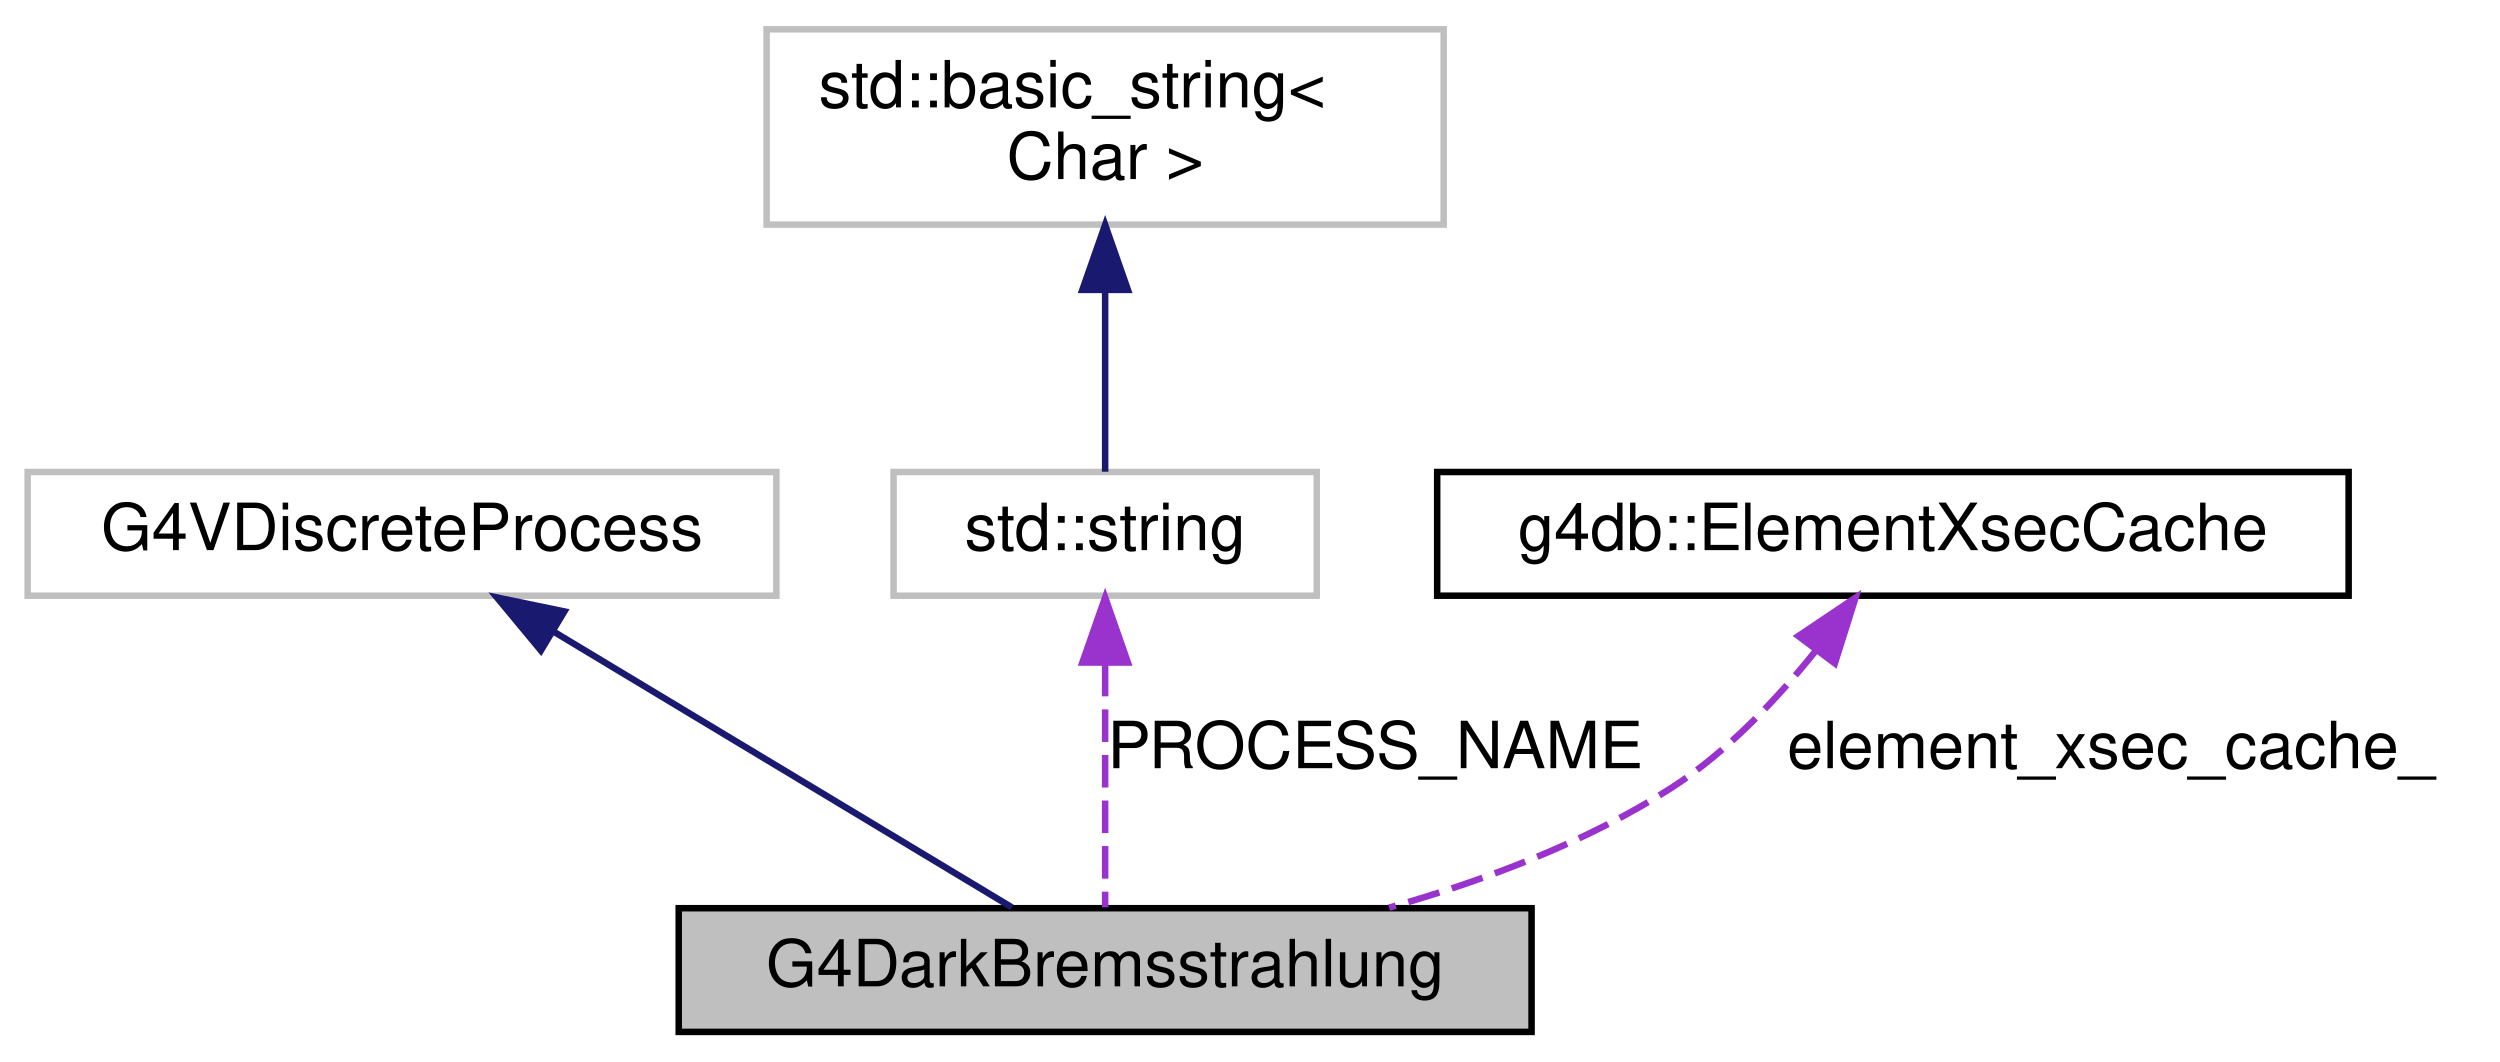
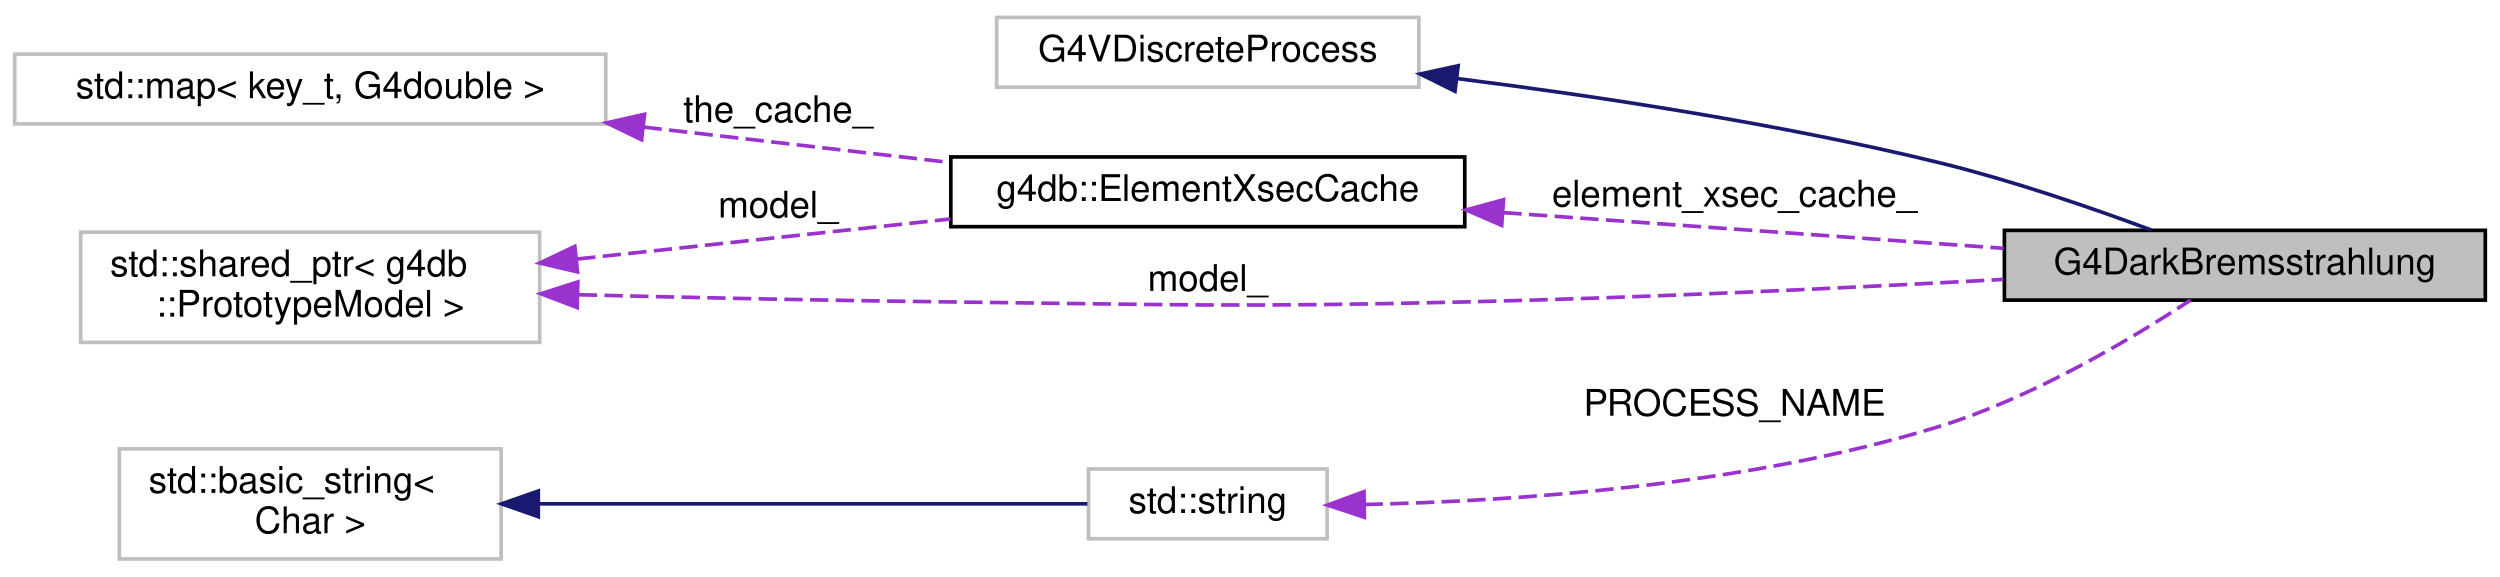
- <svg xmlns="http://www.w3.org/2000/svg" xmlns:xlink="http://www.w3.org/1999/xlink" width="384pt" height="163pt" viewBox="0.00 0.00 383.50 163.00">
-   <g id="graph0" class="graph" transform="scale(1 1) rotate(0) translate(4 159)">
+ <svg xmlns="http://www.w3.org/2000/svg" xmlns:xlink="http://www.w3.org/1999/xlink" width="681pt" height="157pt" viewBox="0.00 0.00 681.00 156.50">
+   <g id="graph0" class="graph" transform="scale(1 1) rotate(0) translate(4 152.5)">
    <g id="node1" class="node">
      <g id="a_node1">
        <a xlink:title="Class that represents the dark brem process.">
-           <polygon fill="#bfbfbf" stroke="black" points="100,-0.5 100,-19.5 231,-19.5 231,-0.5 100,-0.5" />
-           <text text-anchor="middle" x="165.5" y="-7.5" font-family="Helvetica,sans-Serif" font-size="10.00">G4DarkBremsstrahlung</text>
+           <polygon fill="#bfbfbf" stroke="black" points="542,-71 542,-90 673,-90 673,-71 542,-71" />
+           <text text-anchor="middle" x="607.5" y="-78" font-family="Helvetica,sans-Serif" font-size="10.00">G4DarkBremsstrahlung</text>
        </a>
      </g>
    </g>
    <g id="node2" class="node">
      <g id="a_node2">
        <a xlink:title=" ">
-           <polygon fill="none" stroke="#bfbfbf" points="0,-67.5 0,-86.5 115,-86.5 115,-67.5 0,-67.5" />
-           <text text-anchor="middle" x="57.5" y="-74.5" font-family="Helvetica,sans-Serif" font-size="10.00">G4VDiscreteProcess</text>
+           <polygon fill="none" stroke="#bfbfbf" points="267.5,-129 267.5,-148 382.5,-148 382.5,-129 267.5,-129" />
+           <text text-anchor="middle" x="325" y="-136" font-family="Helvetica,sans-Serif" font-size="10.00">G4VDiscreteProcess</text>
        </a>
      </g>
    </g>
    <g id="edge1" class="edge">
-       <path fill="none" stroke="midnightblue" d="M80.86,-61.94C102.25,-49.07 133.22,-30.43 151.17,-19.63" />
-       <polygon fill="midnightblue" stroke="midnightblue" points="78.83,-59.08 72.07,-67.23 82.44,-65.08 78.83,-59.08" />
+       <path fill="none" stroke="midnightblue" d="M392.94,-131.35C431.57,-126.48 480.9,-118.99 524,-108.5 543.84,-103.67 565.7,-96.15 581.93,-90.12" />
+       <polygon fill="midnightblue" stroke="midnightblue" points="392.34,-127.89 382.85,-132.59 393.2,-134.84 392.34,-127.89" />
    </g>
    <g id="node3" class="node">
      <g id="a_node3">
-         <a xlink:title=" ">
-           <polygon fill="none" stroke="#bfbfbf" points="133,-67.5 133,-86.5 198,-86.5 198,-67.5 133,-67.5" />
-           <text text-anchor="middle" x="165.5" y="-74.5" font-family="Helvetica,sans-Serif" font-size="10.00">std::string</text>
+         <a xlink:href="classg4db_1_1ElementXsecCache.html" target="_top" xlink:title="The cache of already computed cross sections.">
+           <polygon fill="none" stroke="black" points="255,-91 255,-110 395,-110 395,-91 255,-91" />
+           <text text-anchor="middle" x="325" y="-98" font-family="Helvetica,sans-Serif" font-size="10.00">g4db::ElementXsecCache</text>
        </a>
      </g>
    </g>
    <g id="edge2" class="edge">
-       <path fill="none" stroke="#9a32cd" stroke-dasharray="5,2" d="M165.5,-57.04C165.5,-44.67 165.5,-29.12 165.5,-19.63" />
-       <polygon fill="#9a32cd" stroke="#9a32cd" points="162,-57.23 165.5,-67.23 169,-57.23 162,-57.23" />
-       <text text-anchor="middle" x="207" y="-41" font-family="Helvetica,sans-Serif" font-size="10.00"> PROCESS_NAME</text>
+       <path fill="none" stroke="#9a32cd" stroke-dasharray="5,2" d="M405.51,-94.83C448.63,-91.76 501.23,-88.01 541.81,-85.11" />
+       <polygon fill="#9a32cd" stroke="#9a32cd" points="405.06,-91.35 395.34,-95.56 405.56,-98.34 405.06,-91.35" />
+       <text text-anchor="middle" x="468.5" y="-96.5" font-family="Helvetica,sans-Serif" font-size="10.00"> element_xsec_cache_</text>
    </g>
    <g id="node4" class="node">
      <g id="a_node4">
        <a xlink:title=" ">
-           <polygon fill="none" stroke="#bfbfbf" points="113.5,-124.5 113.5,-154.5 217.5,-154.5 217.5,-124.5 113.5,-124.5" />
-           <text text-anchor="start" x="121.5" y="-142.5" font-family="Helvetica,sans-Serif" font-size="10.00">std::basic_string&lt;</text>
-           <text text-anchor="middle" x="165.5" y="-131.5" font-family="Helvetica,sans-Serif" font-size="10.00"> Char &gt;</text>
+           <polygon fill="none" stroke="#bfbfbf" points="0,-119 0,-138 161,-138 161,-119 0,-119" />
+           <text text-anchor="middle" x="80.5" y="-126" font-family="Helvetica,sans-Serif" font-size="10.00">std::map&lt; key_t, G4double &gt;</text>
        </a>
      </g>
    </g>
    <g id="edge3" class="edge">
-       <path fill="none" stroke="midnightblue" d="M165.5,-114.35C165.5,-104.51 165.5,-93.78 165.5,-86.54" />
-       <polygon fill="midnightblue" stroke="midnightblue" points="162,-114.47 165.5,-124.47 169,-114.47 162,-114.47" />
+       <path fill="none" stroke="#9a32cd" stroke-dasharray="5,2" d="M171.29,-118.13C198.88,-114.95 228.81,-111.49 254.8,-108.49" />
+       <polygon fill="#9a32cd" stroke="#9a32cd" points="170.77,-114.67 161.24,-119.29 171.57,-121.62 170.77,-114.67" />
+       <text text-anchor="middle" x="208" y="-119.5" font-family="Helvetica,sans-Serif" font-size="10.00"> the_cache_</text>
    </g>
    <g id="node5" class="node">
      <g id="a_node5">
-         <a xlink:href="classg4db_1_1ElementXsecCache.html" target="_top" xlink:title="The cache of already computed cross sections.">
-           <polygon fill="none" stroke="black" points="216.5,-67.5 216.5,-86.5 356.5,-86.5 356.5,-67.5 216.5,-67.5" />
-           <text text-anchor="middle" x="286.5" y="-74.5" font-family="Helvetica,sans-Serif" font-size="10.00">g4db::ElementXsecCache</text>
+         <a xlink:title=" ">
+           <polygon fill="none" stroke="#bfbfbf" points="18,-59.5 18,-89.5 143,-89.5 143,-59.5 18,-59.5" />
+           <text text-anchor="start" x="26" y="-77.5" font-family="Helvetica,sans-Serif" font-size="10.00">std::shared_ptr&lt; g4db</text>
+           <text text-anchor="middle" x="80.5" y="-66.5" font-family="Helvetica,sans-Serif" font-size="10.00">::PrototypeModel &gt;</text>
        </a>
      </g>
    </g>
+     <g id="edge7" class="edge">
+       <path fill="none" stroke="#9a32cd" stroke-dasharray="5,2" d="M153.66,-72.46C184.83,-71.68 221.71,-70.88 255,-70.5 317.22,-69.78 332.8,-69.03 395,-70.5 444.24,-71.66 499.88,-74.35 541.73,-76.64" />
+       <polygon fill="#9a32cd" stroke="#9a32cd" points="153.23,-68.97 143.32,-72.73 153.41,-75.97 153.23,-68.97" />
+       <text text-anchor="middle" x="325" y="-73.5" font-family="Helvetica,sans-Serif" font-size="10.00"> model_</text>
+     </g>
    <g id="edge4" class="edge">
-       <path fill="none" stroke="#9a32cd" stroke-dasharray="5,2" d="M274.71,-59.12C268.8,-51.73 261.07,-43.5 252.5,-38 239.46,-29.62 223.65,-23.7 209.11,-19.59" />
-       <polygon fill="#9a32cd" stroke="#9a32cd" points="271.97,-61.3 280.77,-67.21 277.58,-57.1 271.97,-61.3" />
-       <text text-anchor="middle" x="320" y="-41" font-family="Helvetica,sans-Serif" font-size="10.00"> element_xsec_cache_</text>
+       <path fill="none" stroke="#9a32cd" stroke-dasharray="5,2" d="M153.22,-82.19C185.34,-85.63 223.05,-89.68 254.85,-93.09" />
+       <polygon fill="#9a32cd" stroke="#9a32cd" points="153.32,-78.68 143.01,-81.09 152.58,-85.64 153.32,-78.68" />
+       <text text-anchor="middle" x="208" y="-93.5" font-family="Helvetica,sans-Serif" font-size="10.00"> model_</text>
+     </g>
+     <g id="node6" class="node">
+       <g id="a_node6">
+         <a xlink:title=" ">
+           <polygon fill="none" stroke="#bfbfbf" points="292.5,-6 292.5,-25 357.5,-25 357.5,-6 292.5,-6" />
+           <text text-anchor="middle" x="325" y="-13" font-family="Helvetica,sans-Serif" font-size="10.00">std::string</text>
+         </a>
+       </g>
+     </g>
+     <g id="edge5" class="edge">
+       <path fill="none" stroke="#9a32cd" stroke-dasharray="5,2" d="M367.7,-15.33C408.42,-16.22 471.71,-20.45 524,-36.5 549.76,-44.41 576.8,-60.56 592.63,-70.94" />
+       <polygon fill="#9a32cd" stroke="#9a32cd" points="367.66,-11.83 357.6,-15.16 367.55,-18.82 367.66,-11.83" />
+       <text text-anchor="middle" x="468.5" y="-39.5" font-family="Helvetica,sans-Serif" font-size="10.00"> PROCESS_NAME</text>
+     </g>
+     <g id="node7" class="node">
+       <g id="a_node7">
+         <a xlink:title=" ">
+           <polygon fill="none" stroke="#bfbfbf" points="28.5,-0.5 28.5,-30.5 132.5,-30.5 132.5,-0.5 28.5,-0.5" />
+           <text text-anchor="start" x="36.5" y="-18.5" font-family="Helvetica,sans-Serif" font-size="10.00">std::basic_string&lt;</text>
+           <text text-anchor="middle" x="80.5" y="-7.5" font-family="Helvetica,sans-Serif" font-size="10.00"> Char &gt;</text>
+         </a>
+       </g>
+     </g>
+     <g id="edge6" class="edge">
+       <path fill="none" stroke="midnightblue" d="M142.82,-15.5C190.38,-15.5 254.39,-15.5 292.21,-15.5" />
+       <polygon fill="midnightblue" stroke="midnightblue" points="142.63,-12 132.63,-15.5 142.63,-19 142.63,-12" />
    </g>
  </g>
</svg>
